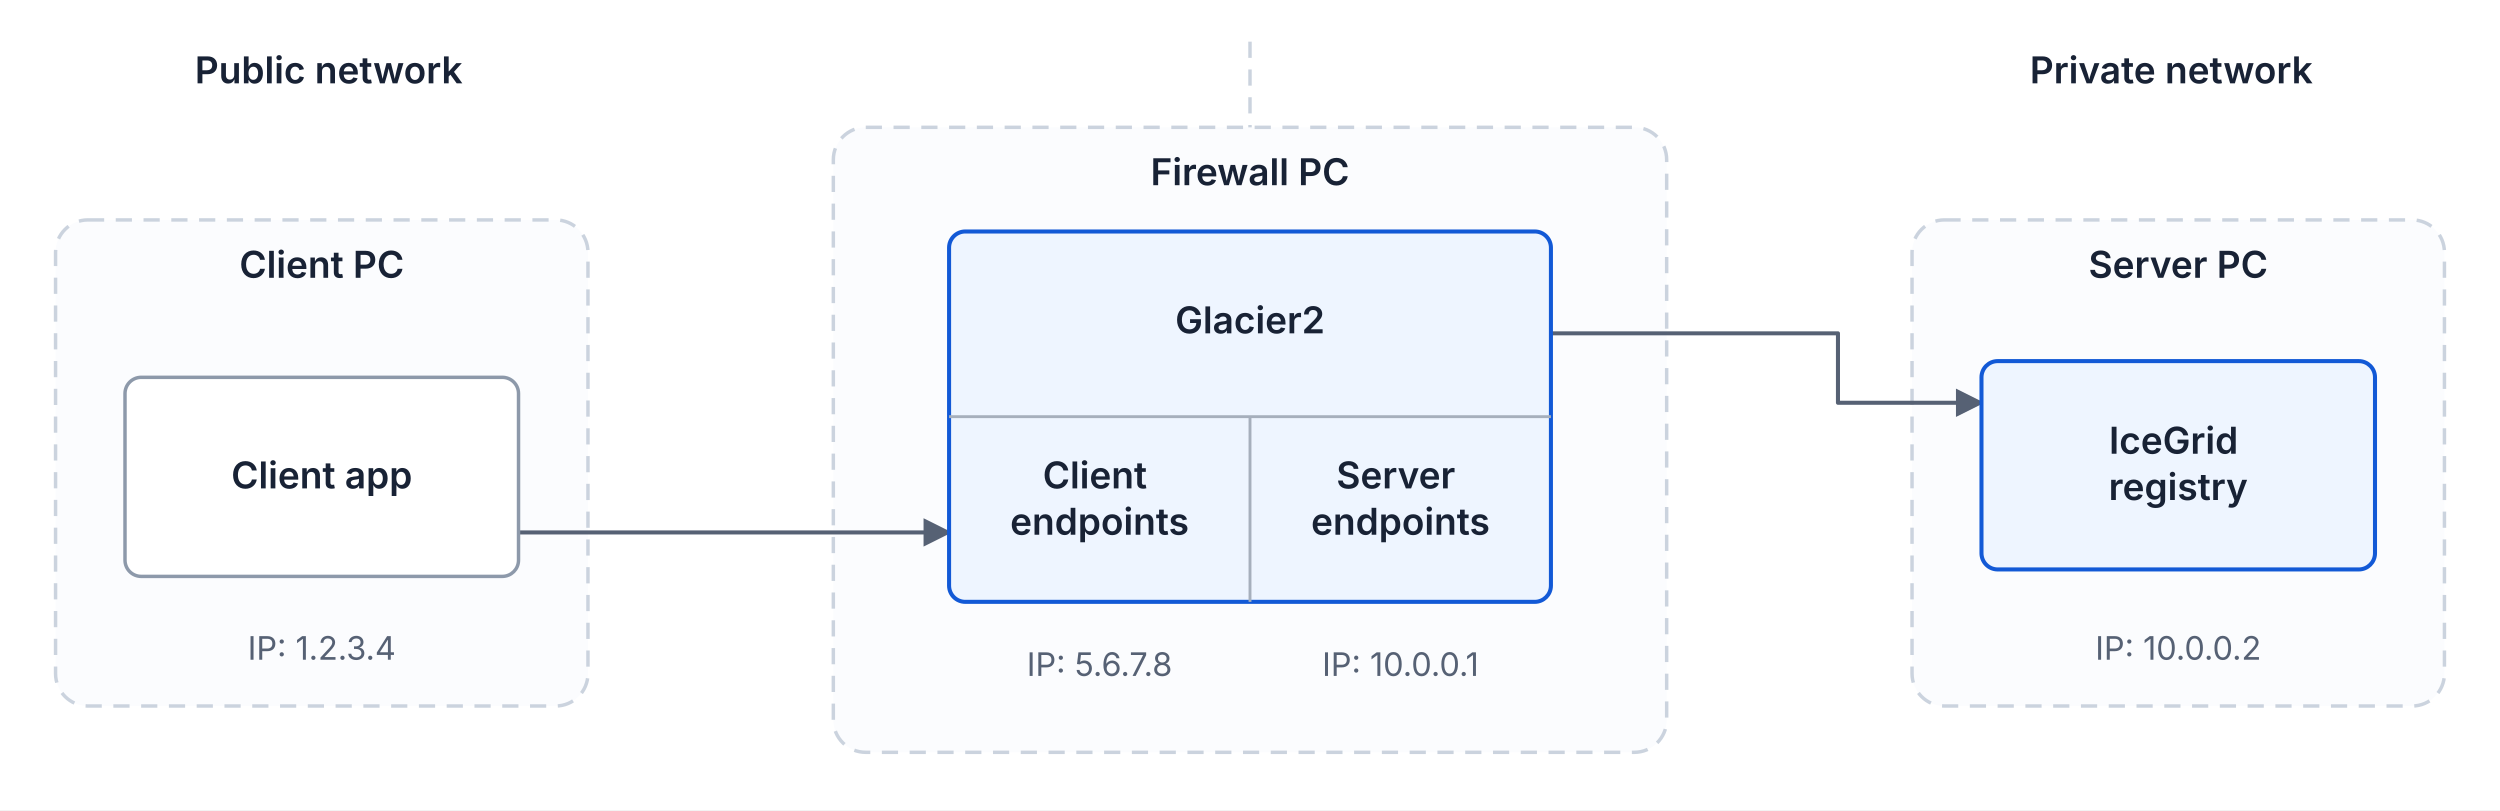
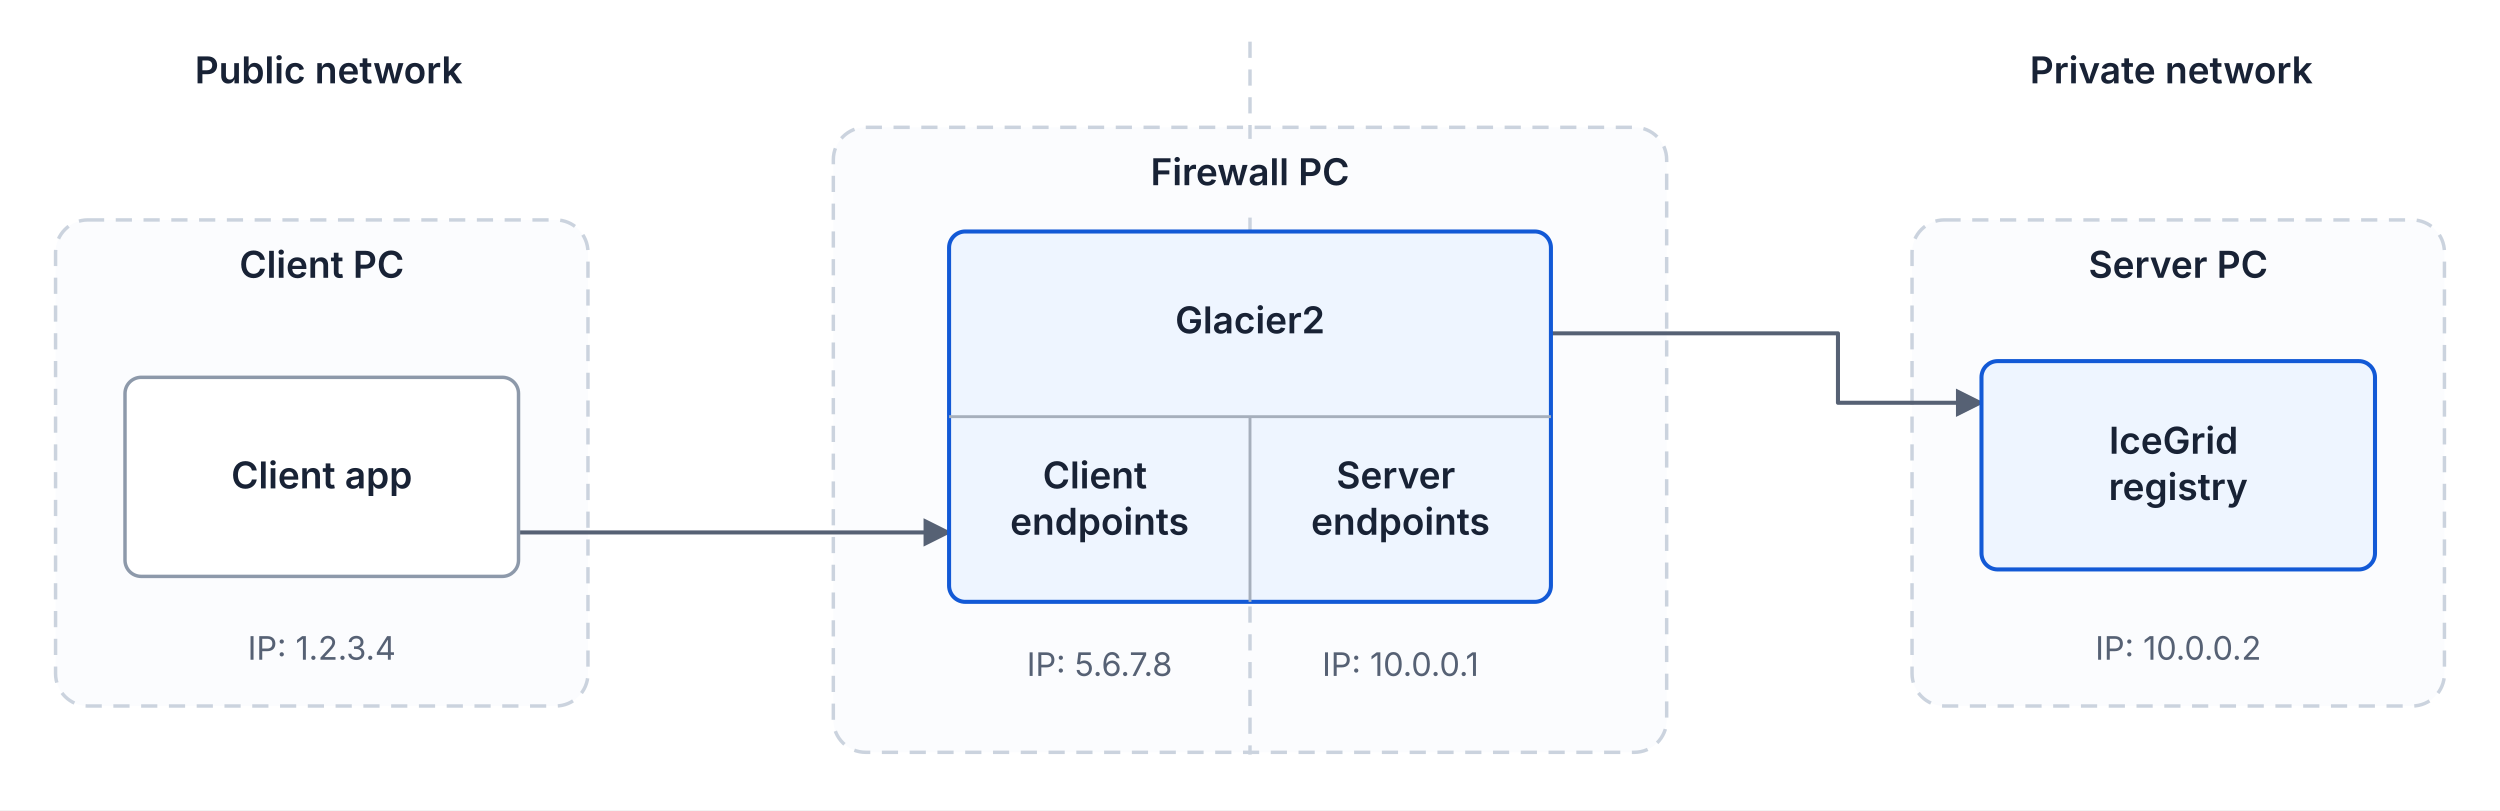
<svg xmlns="http://www.w3.org/2000/svg" viewBox="0 0 1080 350" role="img" aria-labelledby="title description">
  <defs>
    <marker id="arrow" viewBox="0 0 8 8" refX="7.2" refY="4" markerWidth="7" markerHeight="7" orient="auto-start-reverse">
      <path d="M 0 0 L 8 4 L 0 8 Z" fill="#566174" />
    </marker>
  </defs>
  <style>
    text {
      fill: #182235;
      font-family: Inter, ui-sans-serif, system-ui, -apple-system, BlinkMacSystemFont, "Segoe UI", sans-serif;
    }
    .label {
      font-size: 16px;
      font-weight: 600;
      text-anchor: middle;
    }
    .annotation {
      fill: #566174;
      font-size: 14px;
      text-anchor: middle;
    }
    .application {
      fill: #ffffff;
      stroke: #8d99aa;
      stroke-width: 1.5;
    }
    .runtime {
      fill: #eef5ff;
      stroke: #1259d6;
      stroke-width: 1.75;
    }
    .boundary {
      fill: #fbfcfe;
      stroke: #cbd3de;
      stroke-width: 1.5;
      stroke-dasharray: 7 5;
    }
    .connector {
      fill: none;
      stroke: #566174;
      stroke-width: 1.75;
      stroke-linecap: round;
      stroke-linejoin: round;
    }
    .one-way {
      marker-end: url(#arrow);
    }
    .divider {
      fill: none;
      stroke: #a6afbc;
      stroke-width: 1.25;
    }
  </style>
  <rect width="1080" height="350" fill="#ffffff" />
  <g id="boundaries" aria-hidden="true">
-     <path class="boundary" d="M 540 18 V 326" vector-effect="non-scaling-stroke" />
    <rect class="boundary" x="24" y="95" width="230" height="210" rx="14" vector-effect="non-scaling-stroke" />
    <rect class="boundary" x="360" y="55" width="360" height="270" rx="14" vector-effect="non-scaling-stroke" />
    <rect class="boundary" x="826" y="95" width="230" height="210" rx="14" vector-effect="non-scaling-stroke" />
+     <path class="boundary" d="M 540 18 V 60 M 540 94 V 326" vector-effect="non-scaling-stroke" />
  </g>
  <g id="connectors" aria-hidden="true">
    <path class="connector one-way" d="M 224 230 L 410 230" vector-effect="non-scaling-stroke" />
    <path class="connector one-way" d="M 670 144 H 794 V 174 H 856" vector-effect="non-scaling-stroke" />
  </g>
  <g id="components" aria-hidden="true">
    <rect class="application" x="54" y="163" width="170" height="86" rx="7" vector-effect="non-scaling-stroke" />
    <rect class="runtime" x="410" y="100" width="260" height="160" rx="7" vector-effect="non-scaling-stroke" />
    <path class="divider" d="M 410 180 H 670 M 540.0 180 V 260" vector-effect="non-scaling-stroke" />
    <rect class="runtime" x="856" y="156" width="170" height="90" rx="7" vector-effect="non-scaling-stroke" />
  </g>
  <g id="labels">
    <text class="label" x="142" y="36">Public network</text>
    <text class="label" x="938" y="36">Private network</text>
    <text class="label" x="139.0" y="120">Client PC</text>
    <text class="label" x="139.0" y="211.0">Client app</text>
    <text class="annotation" x="139" y="285">IP: 1.2.3.4</text>
    <text class="label" x="540.0" y="80">Firewall PC</text>
    <text class="label" x="540.0" y="144">Glacier2</text>
    <text class="label" x="475.0" y="211">
      <tspan x="475.0" dy="0">Client</tspan>
      <tspan x="475.0" dy="20">endpoints</tspan>
    </text>
    <text class="label" x="605.0" y="211">
      <tspan x="605.0" dy="0">Server</tspan>
      <tspan x="605.0" dy="20">endpoints</tspan>
    </text>
    <text class="annotation" x="475" y="292">IP: 5.6.7.8</text>
    <text class="annotation" x="605" y="292">IP: 10.0.0.1</text>
    <text class="label" x="941.0" y="120">Server PC</text>
    <text class="label" x="941.0" y="196.0">
      <tspan x="941.0" dy="0">IceGrid</tspan>
      <tspan x="941.0" dy="20">registry</tspan>
    </text>
    <text class="annotation" x="941" y="285">IP: 10.0.0.2</text>
  </g>
</svg>
